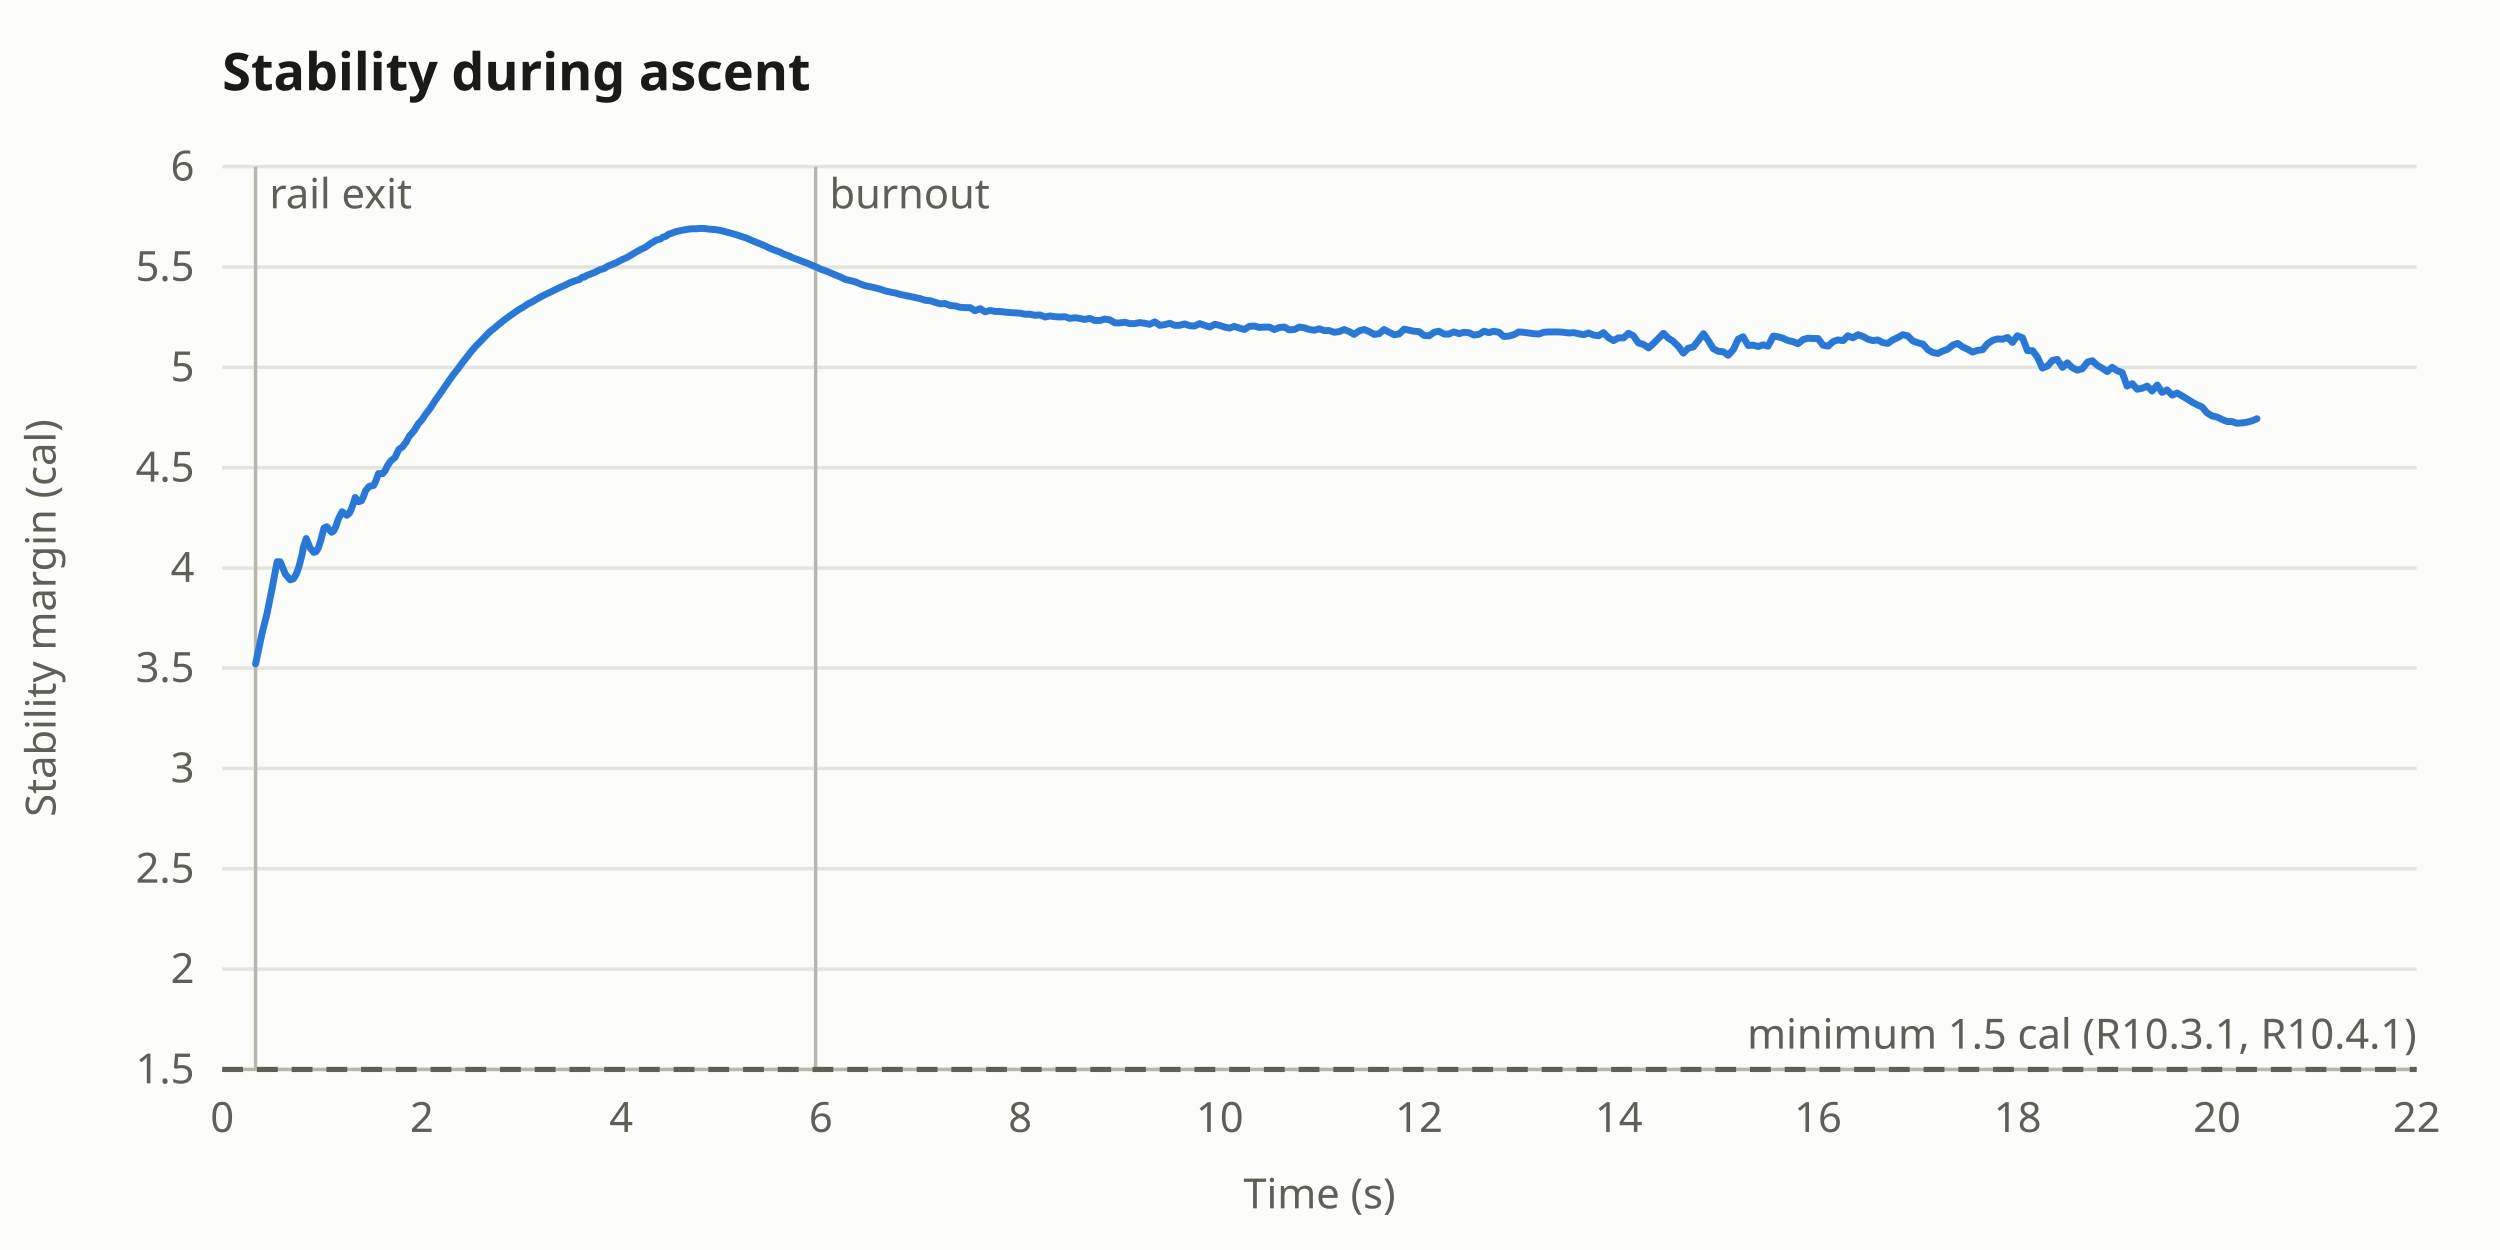
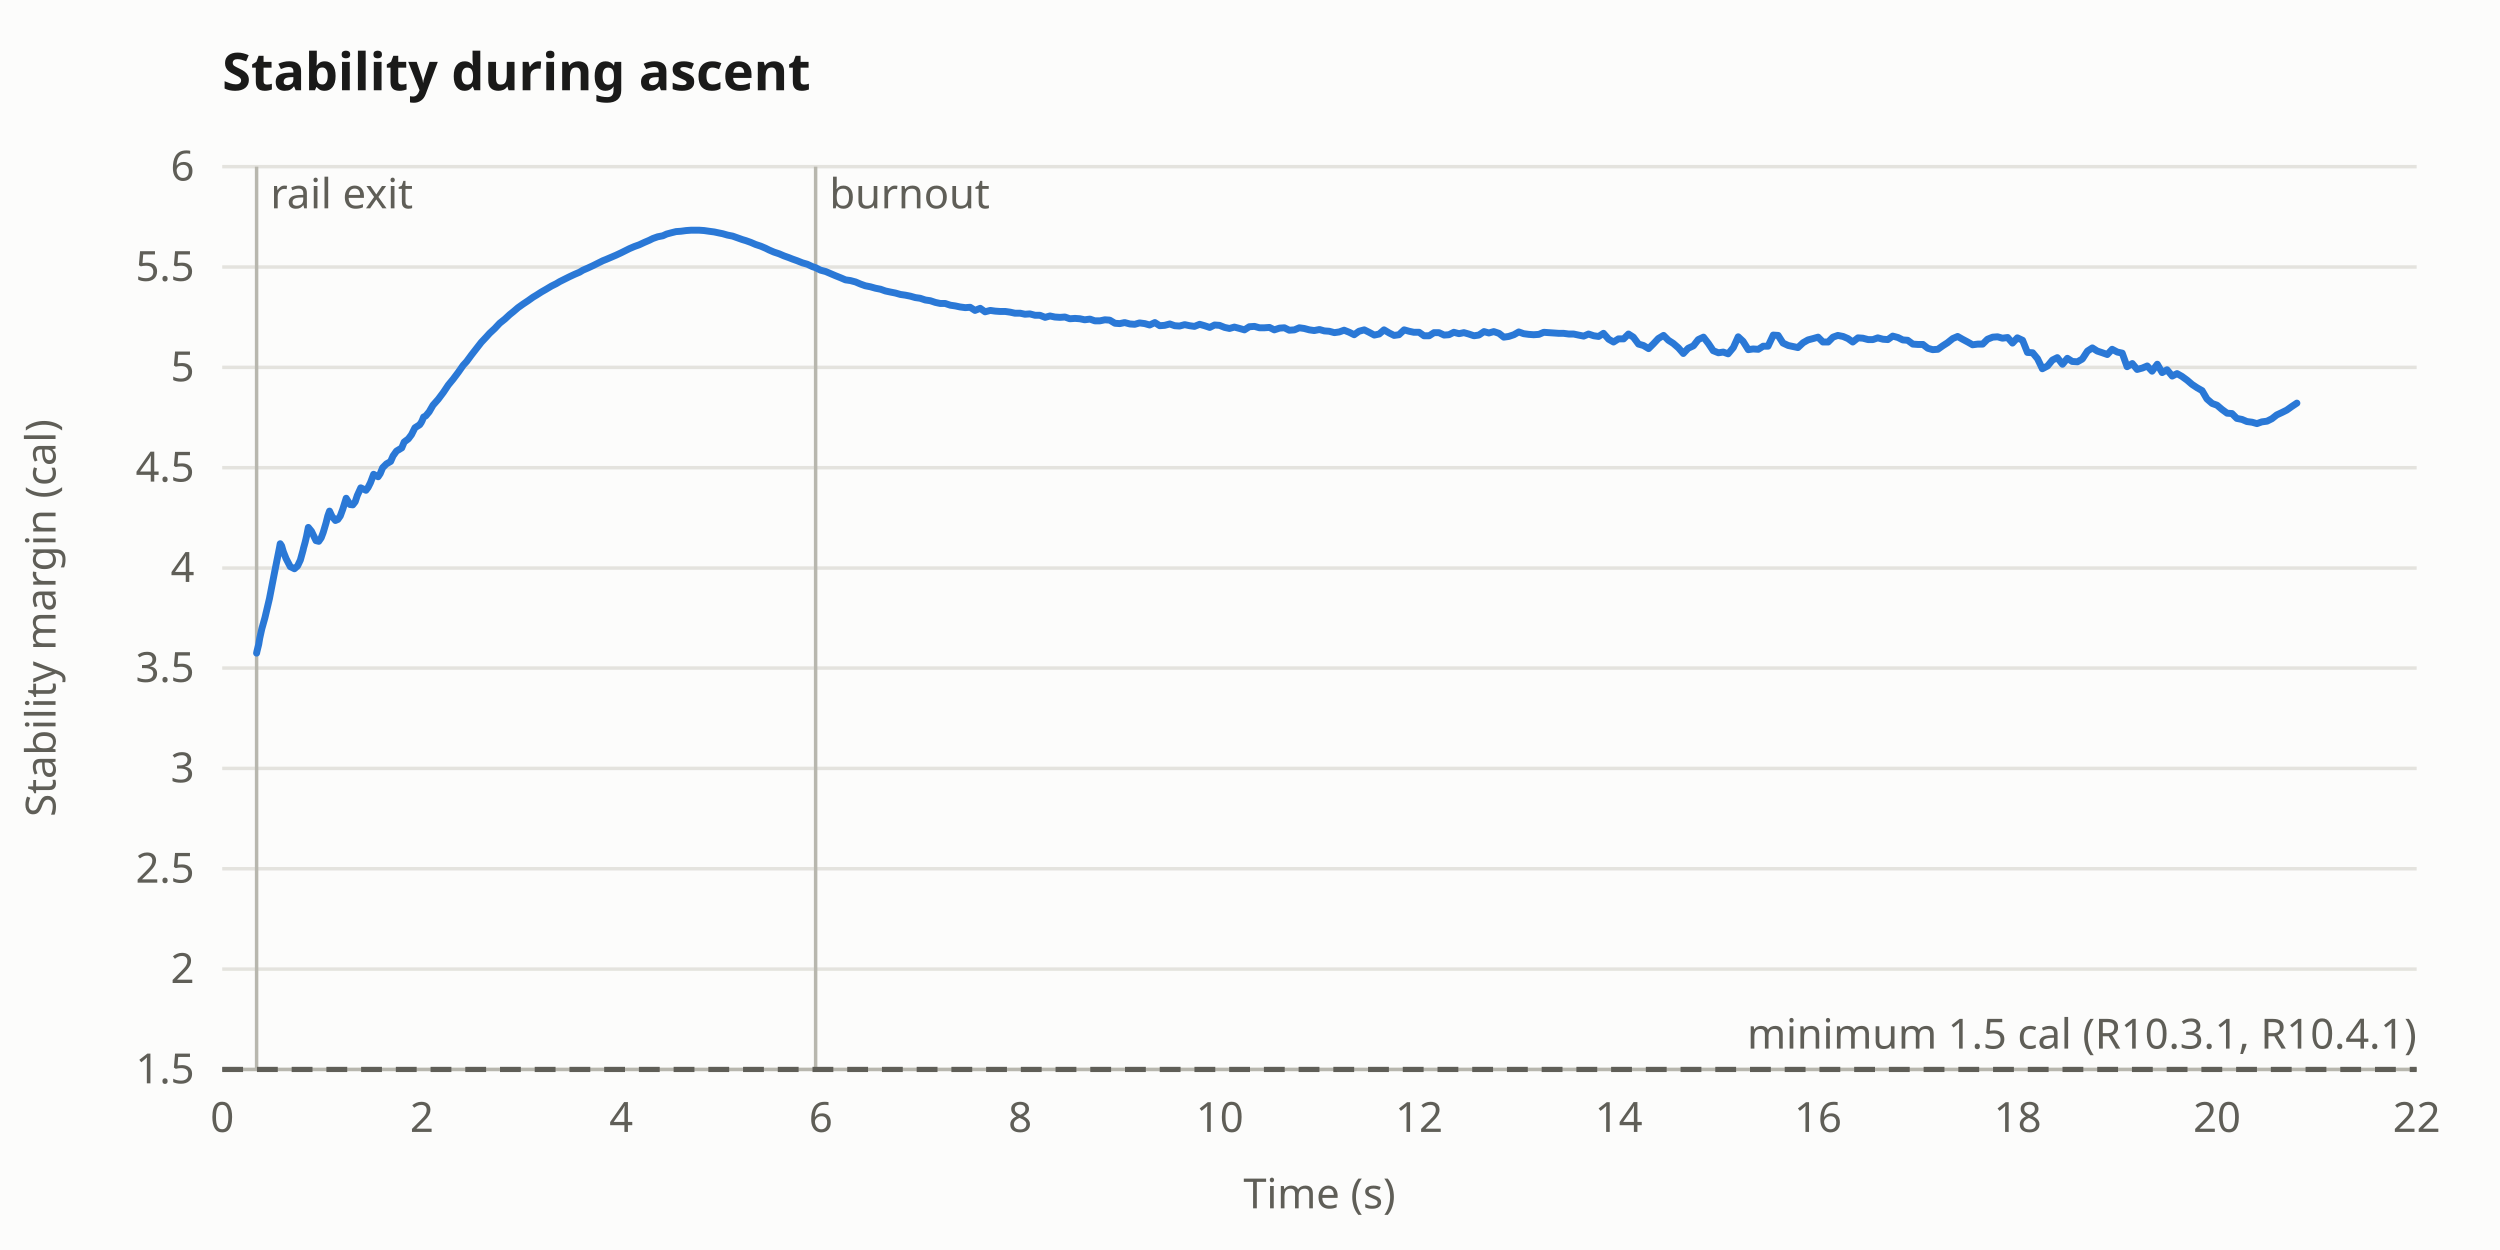
<svg xmlns="http://www.w3.org/2000/svg" viewBox="0 0 720 360" width="720" height="360" role="img" aria-label="Stability during ascent">
  <style>
.bg{fill:#fcfcfb}.grid{stroke:#e4e3de;stroke-width:1}.axis{stroke:#b8b7ae;stroke-width:1}.t1{fill:#1a1a19;font:600 15px system-ui,sans-serif}.t2{fill:#5f5e57;font:12px system-ui,sans-serif}.series{fill:none;stroke:#2a78d6;stroke-width:2;stroke-linejoin:round;stroke-linecap:round}.series2{fill:none;stroke:#d9480f;stroke-width:2;stroke-dasharray:5 3}.ref{stroke:#5f5e57;stroke-width:1.5;stroke-dasharray:6 4}.mark{stroke:#b8b7ae;stroke-width:1}
@media (prefers-color-scheme: dark){.bg{fill:#1a1a19}.grid{stroke:#34332f}.axis{stroke:#5f5e57}.t1{fill:#ffffff}.t2{fill:#c3c2b7}.series{stroke:#3987e5}.series2{stroke:#f08c4f}.ref{stroke:#c3c2b7}.mark{stroke:#5f5e57}}
</style>
  <rect class="bg" width="720" height="360" />
  <text class="t1" x="64" y="26">Stability during ascent</text>
  <line class="grid" x1="64" x2="696" y1="308.0" y2="308.0" />
  <text class="t2" x="56" y="312.0" text-anchor="end">1.5</text>
  <line class="grid" x1="64" x2="696" y1="279.1" y2="279.1" />
  <text class="t2" x="56" y="283.1" text-anchor="end">2</text>
  <line class="grid" x1="64" x2="696" y1="250.2" y2="250.2" />
  <text class="t2" x="56" y="254.2" text-anchor="end">2.5</text>
  <line class="grid" x1="64" x2="696" y1="221.3" y2="221.3" />
  <text class="t2" x="56" y="225.3" text-anchor="end">3</text>
  <line class="grid" x1="64" x2="696" y1="192.4" y2="192.4" />
  <text class="t2" x="56" y="196.4" text-anchor="end">3.5</text>
  <line class="grid" x1="64" x2="696" y1="163.6" y2="163.6" />
  <text class="t2" x="56" y="167.6" text-anchor="end">4</text>
  <line class="grid" x1="64" x2="696" y1="134.7" y2="134.7" />
  <text class="t2" x="56" y="138.7" text-anchor="end">4.5</text>
  <line class="grid" x1="64" x2="696" y1="105.8" y2="105.8" />
  <text class="t2" x="56" y="109.8" text-anchor="end">5</text>
  <line class="grid" x1="64" x2="696" y1="76.9" y2="76.9" />
  <text class="t2" x="56" y="80.9" text-anchor="end">5.5</text>
  <line class="grid" x1="64" x2="696" y1="48.0" y2="48.0" />
  <text class="t2" x="56" y="52.0" text-anchor="end">6</text>
  <text class="t2" x="64.0" y="326" text-anchor="middle">0</text>
  <text class="t2" x="121.5" y="326" text-anchor="middle">2</text>
  <text class="t2" x="178.9" y="326" text-anchor="middle">4</text>
  <text class="t2" x="236.4" y="326" text-anchor="middle">6</text>
  <text class="t2" x="293.8" y="326" text-anchor="middle">8</text>
  <text class="t2" x="351.3" y="326" text-anchor="middle">10</text>
  <text class="t2" x="408.7" y="326" text-anchor="middle">12</text>
  <text class="t2" x="466.2" y="326" text-anchor="middle">14</text>
  <text class="t2" x="523.6" y="326" text-anchor="middle">16</text>
  <text class="t2" x="581.1" y="326" text-anchor="middle">18</text>
  <text class="t2" x="638.5" y="326" text-anchor="middle">20</text>
  <text class="t2" x="696.0" y="326" text-anchor="middle">22</text>
  <line class="axis" x1="64" x2="696" y1="308" y2="308" />
  <text class="t2" x="380" y="348" text-anchor="middle">Time (s)</text>
  <text class="t2" transform="translate(16 178) rotate(-90)" text-anchor="middle">Stability margin (cal)</text>
-   <line class="mark" x1="73.6" x2="73.6" y1="48" y2="308" />
-   <text class="t2" x="77.6" y="60" text-anchor="start">rail exit</text>
+   <line class="mark" x1="73.9" x2="73.9" y1="48" y2="308" />
+   <text class="t2" x="77.9" y="60" text-anchor="start">rail exit</text>
  <line class="mark" x1="234.9" x2="234.9" y1="48" y2="308" />
  <text class="t2" x="238.9" y="60" text-anchor="start">burnout</text>
  <line class="ref" x1="64" x2="696" y1="308.0" y2="308.0" />
  <text class="t2" x="696" y="302.0" text-anchor="end">minimum 1.5 cal (R10.3.1, R10.4.1)</text>
-   <path class="series" d="M73.6 191.2 L74.0 189.4 L74.6 186.5 L75.5 182.3 L76.9 176.7 L78.3 169.8 L79.8 161.8 L80.7 161.8 L82.2 165.4 L83.6 167.0 L84.5 166.7 L85.3 165.4 L86.1 163.2 L87.0 159.7 L87.4 157.5 L88.2 155.1 L89.3 157.8 L90.4 159.1 L91.1 158.8 L91.7 157.7 L92.4 155.6 L93.3 152.1 L94.1 151.7 L95.5 153.3 L96.1 152.9 L96.7 151.7 L97.4 149.6 L98.5 147.4 L99.9 148.4 L100.6 147.8 L100.8 147.5 L101.1 146.8 L101.6 145.5 L102.3 143.3 L103.3 144.5 L104.1 144.2 L104.6 143.2 L105.3 141.3 L106.3 140.1 L107.6 139.8 L108.2 138.6 L109.0 136.4 L110.2 136.4 L110.9 135.6 L111.6 134.1 L112.5 132.8 L113.8 131.7 L114.2 130.8 L114.9 129.4 L115.8 128.8 L116.9 127.4 L117.9 125.6 L119.3 124.0 L120.5 122.0 L120.9 121.6 L121.6 120.8 L122.5 119.4 L123.9 117.6 L125.3 115.4 L126.8 113.3 L127.7 112.0 L129.0 110.1 L130.4 108.1 L131.9 106.2 L133.3 104.3 L134.4 102.9 L135.8 101.1 L137.2 99.5 L138.7 98.0 L140.1 96.5 L141.0 95.6 L142.5 94.4 L143.9 93.2 L145.3 92.1 L146.8 91.0 L147.8 90.3 L149.2 89.3 L150.6 88.5 L152.1 87.5 L153.5 86.8 L154.5 86.2 L155.9 85.4 L157.3 84.7 L158.8 84.0 L160.2 83.3 L161.2 82.8 L162.6 82.2 L164.0 81.5 L165.5 80.9 L166.9 80.5 L167.6 79.9 L167.9 79.8 L168.3 79.8 L169.0 79.3 L169.9 79.0 L171.4 78.4 L172.7 77.7 L174.1 77.3 L174.6 76.9 L175.2 76.6 L176.2 76.2 L177.6 75.6 L179.1 74.8 L180.5 74.2 L181.3 73.7 L182.0 73.3 L183.0 72.7 L184.4 71.9 L185.9 71.2 L186.6 70.7 L187.4 70.1 L188.0 69.8 L188.9 69.2 L190.3 68.8 L190.9 68.3 L191.7 68.1 L192.5 67.5 L193.6 67.1 L194.7 66.7 L196.1 66.4 L197.6 66.1 L199.0 65.9 L200.4 65.9 L201.4 65.8 L202.8 65.8 L204.2 66.0 L205.7 66.1 L207.1 66.3 L208.1 66.5 L209.5 66.9 L211.0 67.3 L212.4 67.7 L213.8 68.2 L214.8 68.5 L216.2 69.1 L217.6 69.7 L219.1 70.3 L220.5 70.9 L221.5 71.4 L222.9 72.0 L224.4 72.5 L225.8 73.2 L227.2 73.7 L228.2 74.2 L229.6 74.7 L231.1 75.3 L232.5 75.8 L234.0 76.5 L234.9 76.8 L236.3 77.5 L237.8 78.0 L239.2 78.6 L240.6 79.2 L242.1 79.8 L243.5 80.5 L244.9 80.8 L246.4 81.2 L247.8 81.8 L249.2 82.3 L250.7 82.6 L252.1 82.9 L253.6 83.3 L255.0 83.8 L256.4 84.1 L257.9 84.4 L259.3 84.8 L260.7 85.1 L262.2 85.4 L263.6 85.7 L265.0 86.0 L266.5 86.5 L267.9 86.6 L269.4 87.1 L270.8 87.5 L272.2 87.4 L273.7 88.0 L275.1 88.1 L276.5 88.5 L278.0 88.6 L279.4 88.6 L280.8 89.5 L282.3 88.9 L283.7 89.8 L285.2 89.4 L286.6 89.7 L288.0 89.7 L289.5 89.9 L290.9 90.0 L292.3 90.1 L293.8 90.2 L295.2 90.5 L296.6 90.5 L298.1 90.8 L299.5 90.7 L301.0 91.3 L302.4 91.0 L303.8 91.2 L305.3 91.3 L306.7 91.2 L308.1 91.7 L309.6 91.5 L311.0 91.7 L312.4 92.0 L313.9 91.7 L315.3 92.3 L316.8 92.3 L318.2 91.9 L319.6 92.1 L321.1 93.0 L322.5 93.0 L323.9 92.8 L325.4 93.2 L326.8 93.2 L328.2 92.9 L329.7 93.1 L331.1 93.4 L332.6 92.7 L334.0 93.7 L335.4 93.5 L336.9 93.1 L338.3 93.7 L339.7 93.7 L341.2 93.3 L342.6 93.8 L344.0 93.9 L345.5 93.2 L346.9 93.7 L348.4 94.2 L349.8 93.4 L351.2 93.7 L352.7 94.2 L354.1 94.5 L355.5 94.0 L357.0 94.5 L358.4 94.9 L359.8 94.0 L361.3 93.9 L362.7 94.3 L364.2 94.2 L365.6 94.2 L367.0 94.9 L368.5 94.3 L369.9 94.2 L371.3 95.0 L372.8 94.9 L374.2 94.2 L375.6 94.4 L377.1 94.9 L378.5 95.1 L380.0 94.7 L381.4 95.2 L382.8 95.2 L384.3 95.7 L385.7 95.5 L387.1 94.9 L388.6 95.5 L390.0 96.3 L391.4 95.3 L392.9 94.9 L394.3 95.5 L395.8 96.3 L397.2 96.1 L398.6 94.9 L400.1 95.7 L401.5 96.4 L402.9 96.2 L404.4 94.8 L405.8 95.1 L407.2 95.4 L408.7 95.5 L410.1 96.6 L411.6 96.7 L413.0 95.7 L414.4 95.4 L415.9 96.2 L417.3 96.2 L418.7 95.6 L420.2 96.1 L421.6 95.7 L423.0 95.8 L424.5 96.5 L425.9 96.3 L427.4 95.4 L428.8 95.8 L430.2 95.4 L431.7 95.7 L433.1 96.9 L434.5 96.8 L436.0 96.4 L437.4 95.6 L438.8 95.7 L440.3 95.9 L441.7 96.1 L443.2 96.2 L444.6 95.7 L446.0 95.6 L447.5 95.6 L448.9 95.6 L450.3 95.7 L451.8 95.9 L453.2 95.8 L454.6 96.1 L456.1 96.4 L457.5 95.9 L459.0 96.5 L460.4 96.7 L461.8 95.8 L463.3 97.3 L464.7 98.1 L466.1 97.3 L467.6 97.3 L469.0 96.0 L470.4 96.7 L471.9 98.8 L473.3 99.2 L474.8 100.2 L476.2 98.9 L477.6 97.5 L479.1 96.0 L480.5 97.4 L481.9 98.3 L483.4 99.8 L484.8 101.7 L486.2 100.3 L487.7 99.9 L489.1 98.1 L490.6 96.1 L492.0 98.1 L493.4 100.4 L494.9 101.2 L496.3 101.3 L497.7 102.3 L499.2 100.7 L500.6 97.7 L502.0 97.0 L503.5 99.5 L504.9 99.4 L506.4 99.8 L507.8 99.3 L509.2 99.7 L510.7 96.8 L512.1 97.0 L513.5 97.4 L515.0 98.1 L516.4 98.4 L517.8 99.0 L519.3 97.8 L520.7 97.4 L522.2 97.5 L523.6 97.5 L525.0 99.4 L526.5 99.7 L527.9 98.4 L529.3 97.9 L530.8 98.1 L532.2 96.7 L533.6 97.3 L535.1 96.4 L536.5 96.9 L538.0 97.7 L539.4 98.1 L540.8 97.9 L542.3 98.7 L543.7 98.9 L545.1 97.9 L546.6 97.2 L548.0 96.4 L549.4 96.7 L550.9 98.2 L552.3 98.7 L553.8 99.1 L555.2 100.7 L556.6 101.5 L558.1 101.8 L559.5 101.1 L560.9 100.6 L562.4 99.4 L563.8 98.9 L565.2 99.9 L566.7 100.6 L568.1 101.4 L569.6 100.9 L571.0 100.7 L572.4 99.0 L573.9 98.0 L575.3 97.6 L576.7 97.7 L578.2 97.2 L579.6 98.6 L581.0 96.7 L582.5 97.3 L583.9 101.0 L585.4 101.0 L586.8 102.9 L588.2 106.0 L589.7 105.4 L591.1 103.8 L592.5 103.5 L594.0 105.8 L595.4 104.5 L596.8 105.9 L598.3 106.6 L599.7 106.2 L601.2 104.3 L602.6 103.9 L604.0 105.2 L605.5 106.1 L606.9 107.0 L608.3 105.8 L609.8 106.8 L611.2 107.3 L612.6 111.2 L614.1 110.5 L615.5 112.1 L617.0 111.8 L618.4 111.2 L619.8 112.6 L621.3 110.9 L622.7 113.0 L624.1 112.3 L625.6 113.8 L627.0 113.2 L628.4 114.0 L629.9 114.9 L631.3 115.8 L632.8 116.6 L634.2 117.2 L635.6 118.9 L637.1 119.8 L638.5 120.1 L639.9 120.8 L641.4 121.4 L642.8 121.4 L644.2 121.9 L645.7 121.8 L647.1 121.6 L648.6 121.2 L650.0 120.6" />
+   <path class="series" d="M73.9 188.1 L74.0 187.6 L74.2 186.8 L74.5 185.6 L74.8 183.8 L75.4 181.1 L76.3 177.9 L77.6 172.4 L79.0 165.2 L80.5 157.7 L80.7 156.6 L81.1 157.2 L81.6 158.9 L82.4 160.9 L83.6 163.2 L84.8 163.8 L85.7 163.0 L86.5 161.3 L87.3 158.4 L87.4 157.9 L87.6 157.2 L87.9 156.1 L88.3 154.4 L88.8 151.9 L89.7 153.0 L91.0 155.7 L91.8 155.9 L92.5 154.9 L93.1 153.3 L93.9 150.6 L94.1 149.8 L94.4 148.6 L94.9 147.2 L95.6 148.7 L96.6 149.9 L97.3 149.6 L98.0 148.6 L98.7 146.7 L99.7 143.5 L100.8 145.3 L101.6 145.4 L102.3 144.5 L102.9 142.7 L103.9 140.5 L105.4 141.2 L106.0 140.4 L106.7 139.0 L107.6 136.6 L108.9 137.3 L109.5 136.4 L110.2 134.7 L111.3 133.6 L112.5 132.9 L113.2 131.3 L114.2 129.9 L115.7 129.0 L116.4 127.3 L117.6 126.4 L118.5 125.2 L119.5 123.2 L120.9 122.3 L120.9 122.2 L121.1 122.0 L121.3 121.7 L121.6 121.1 L122.0 120.1 L122.6 119.8 L123.6 118.6 L124.7 116.7 L126.2 115.0 L127.7 113.0 L129.1 110.9 L130.5 109.2 L132.0 107.2 L133.4 105.2 L134.4 104.1 L135.8 102.2 L137.2 100.4 L138.6 98.6 L140.1 97.0 L141.0 96.0 L142.5 94.6 L143.9 93.1 L145.4 91.9 L146.8 90.6 L147.8 89.8 L149.2 88.6 L150.6 87.6 L152.1 86.6 L153.5 85.6 L154.5 85.0 L155.9 84.1 L157.3 83.3 L158.8 82.4 L160.2 81.7 L161.2 81.1 L162.6 80.4 L164.0 79.7 L165.5 79.0 L166.9 78.4 L167.9 77.8 L169.3 77.2 L170.8 76.5 L172.2 75.8 L173.6 75.1 L174.6 74.7 L176.0 74.1 L177.4 73.5 L178.9 72.8 L180.3 72.1 L181.3 71.6 L182.7 71.0 L184.1 70.5 L185.6 69.8 L187.0 69.2 L188.0 68.7 L189.4 68.2 L190.9 67.9 L192.0 67.4 L193.5 67.0 L194.7 66.7 L196.1 66.6 L197.6 66.4 L199.0 66.3 L200.4 66.3 L201.4 66.3 L202.8 66.4 L204.2 66.6 L205.7 66.8 L207.1 67.1 L208.1 67.3 L209.5 67.7 L211.0 68.0 L212.4 68.5 L213.8 69.0 L214.8 69.3 L216.2 69.8 L217.6 70.4 L219.1 70.9 L220.5 71.5 L221.5 72.0 L222.9 72.6 L224.4 73.1 L225.8 73.7 L227.2 74.2 L228.2 74.6 L229.6 75.1 L231.1 75.7 L232.5 76.1 L234.0 76.8 L234.9 77.1 L236.3 77.8 L237.8 78.2 L239.2 78.8 L240.6 79.4 L242.1 80.0 L243.5 80.6 L244.9 80.8 L246.4 81.2 L247.8 81.8 L249.2 82.3 L250.7 82.6 L252.1 83.0 L253.6 83.3 L255.0 83.8 L256.4 84.1 L257.9 84.4 L259.3 84.8 L260.7 85.0 L262.2 85.3 L263.6 85.7 L265.0 85.9 L266.5 86.4 L267.9 86.6 L269.4 87.1 L270.8 87.4 L272.2 87.4 L273.7 87.9 L275.1 88.1 L276.5 88.4 L278.0 88.6 L279.4 88.5 L280.8 89.4 L282.3 88.8 L283.7 89.8 L285.2 89.4 L286.6 89.6 L288.0 89.7 L289.5 89.7 L290.9 89.9 L292.3 90.2 L293.8 90.2 L295.2 90.5 L296.6 90.4 L298.1 90.8 L299.5 90.8 L301.0 91.4 L302.4 91.0 L303.8 91.3 L305.3 91.4 L306.7 91.3 L308.1 91.8 L309.6 91.7 L311.0 91.8 L312.4 92.1 L313.9 91.9 L315.3 92.4 L316.8 92.4 L318.2 92.1 L319.6 92.2 L321.1 93.1 L322.5 93.2 L323.9 92.9 L325.4 93.3 L326.8 93.4 L328.2 93.0 L329.7 93.2 L331.1 93.6 L332.6 92.9 L334.0 93.8 L335.4 93.7 L336.9 93.3 L338.3 93.8 L339.7 93.9 L341.2 93.5 L342.6 93.8 L344.0 94.0 L345.5 93.4 L346.9 93.8 L348.4 94.3 L349.8 93.6 L351.2 93.7 L352.7 94.3 L354.1 94.6 L355.5 94.2 L357.0 94.6 L358.4 95.0 L359.8 94.1 L361.3 94.0 L362.7 94.4 L364.2 94.4 L365.6 94.3 L367.0 95.0 L368.5 94.5 L369.9 94.4 L371.3 95.1 L372.8 95.0 L374.2 94.4 L375.6 94.6 L377.1 95.0 L378.5 95.2 L380.0 94.9 L381.4 95.3 L382.8 95.4 L384.3 95.8 L385.7 95.6 L387.1 95.1 L388.6 95.7 L390.0 96.4 L391.4 95.4 L392.9 95.0 L394.3 95.7 L395.8 96.5 L397.2 96.2 L398.6 95.0 L400.1 95.9 L401.5 96.6 L402.9 96.4 L404.4 95.0 L405.8 95.4 L407.2 95.7 L408.7 95.7 L410.1 96.7 L411.6 96.7 L413.0 95.8 L414.4 95.8 L415.9 96.5 L417.3 96.4 L418.7 95.7 L420.2 96.1 L421.6 95.8 L423.0 96.2 L424.5 96.7 L425.9 96.5 L427.4 95.5 L428.8 95.9 L430.2 95.5 L431.7 96.0 L433.1 97.1 L434.5 96.9 L436.0 96.4 L437.4 95.6 L438.8 96.1 L440.3 96.3 L441.7 96.4 L443.2 96.3 L444.6 95.7 L446.0 95.8 L447.5 95.9 L448.9 96.0 L450.3 96.0 L451.8 96.2 L453.2 96.2 L454.6 96.5 L456.1 96.8 L457.5 96.2 L459.0 96.7 L460.4 96.9 L461.8 96.0 L463.3 97.7 L464.7 98.5 L466.1 97.6 L467.6 97.6 L469.0 96.2 L470.4 97.1 L471.9 99.1 L473.3 99.5 L474.8 100.4 L476.2 99.0 L477.6 97.5 L479.1 96.6 L480.5 98.0 L481.9 98.9 L483.4 100.2 L484.8 101.8 L486.2 100.3 L487.7 99.6 L489.1 97.8 L490.6 97.1 L492.0 98.9 L493.4 101.0 L494.9 101.6 L496.3 101.4 L497.7 101.9 L499.2 100.1 L500.6 97.0 L502.0 98.3 L503.5 100.7 L504.9 100.5 L506.4 100.6 L507.8 99.7 L509.2 99.7 L510.7 96.5 L512.1 96.6 L513.5 98.8 L515.0 99.5 L516.4 99.8 L517.8 100.1 L519.3 98.7 L520.7 97.9 L522.2 97.5 L523.6 97.1 L525.0 98.5 L526.5 98.5 L527.9 97.1 L529.3 96.6 L530.8 96.9 L532.2 97.5 L533.6 98.5 L535.1 97.3 L536.5 97.4 L538.0 97.8 L539.4 97.8 L540.8 97.3 L542.3 97.7 L543.7 97.8 L545.1 96.8 L546.6 97.2 L548.0 97.9 L549.4 98.0 L550.9 99.1 L552.3 99.2 L553.8 99.2 L555.2 100.3 L556.6 100.7 L558.1 100.6 L559.5 99.6 L560.9 98.7 L562.4 97.5 L563.8 96.9 L565.2 97.7 L566.7 98.5 L568.1 99.3 L569.6 99.1 L571.0 99.1 L572.4 97.7 L573.9 97.1 L575.3 97.0 L576.7 97.4 L578.2 97.2 L579.6 98.8 L581.0 97.3 L582.5 98.0 L583.9 101.5 L585.4 101.6 L586.8 103.3 L588.2 106.2 L589.7 105.4 L591.1 103.7 L592.5 103.0 L594.0 104.9 L595.4 103.2 L596.8 104.1 L598.3 104.2 L599.7 103.4 L601.2 101.1 L602.6 100.2 L604.0 101.1 L605.5 101.6 L606.9 102.1 L608.3 100.6 L609.8 101.4 L611.2 101.7 L612.6 105.6 L614.1 104.7 L615.5 106.4 L617.0 106.0 L618.4 105.4 L619.8 106.9 L621.3 104.9 L622.7 107.3 L624.1 106.5 L625.6 108.3 L627.0 107.6 L628.4 108.4 L629.9 109.5 L631.3 110.7 L632.8 111.7 L634.2 112.5 L635.6 114.9 L637.1 116.2 L638.5 116.7 L639.9 117.9 L641.4 119.0 L642.8 119.1 L644.2 120.5 L645.7 120.8 L647.1 121.4 L648.6 121.6 L650.0 122.0 L651.4 121.5 L652.9 121.3 L654.3 120.6 L655.7 119.5 L657.2 118.8 L658.6 118.1 L660.0 117.1 L661.5 116.1" />
</svg>
